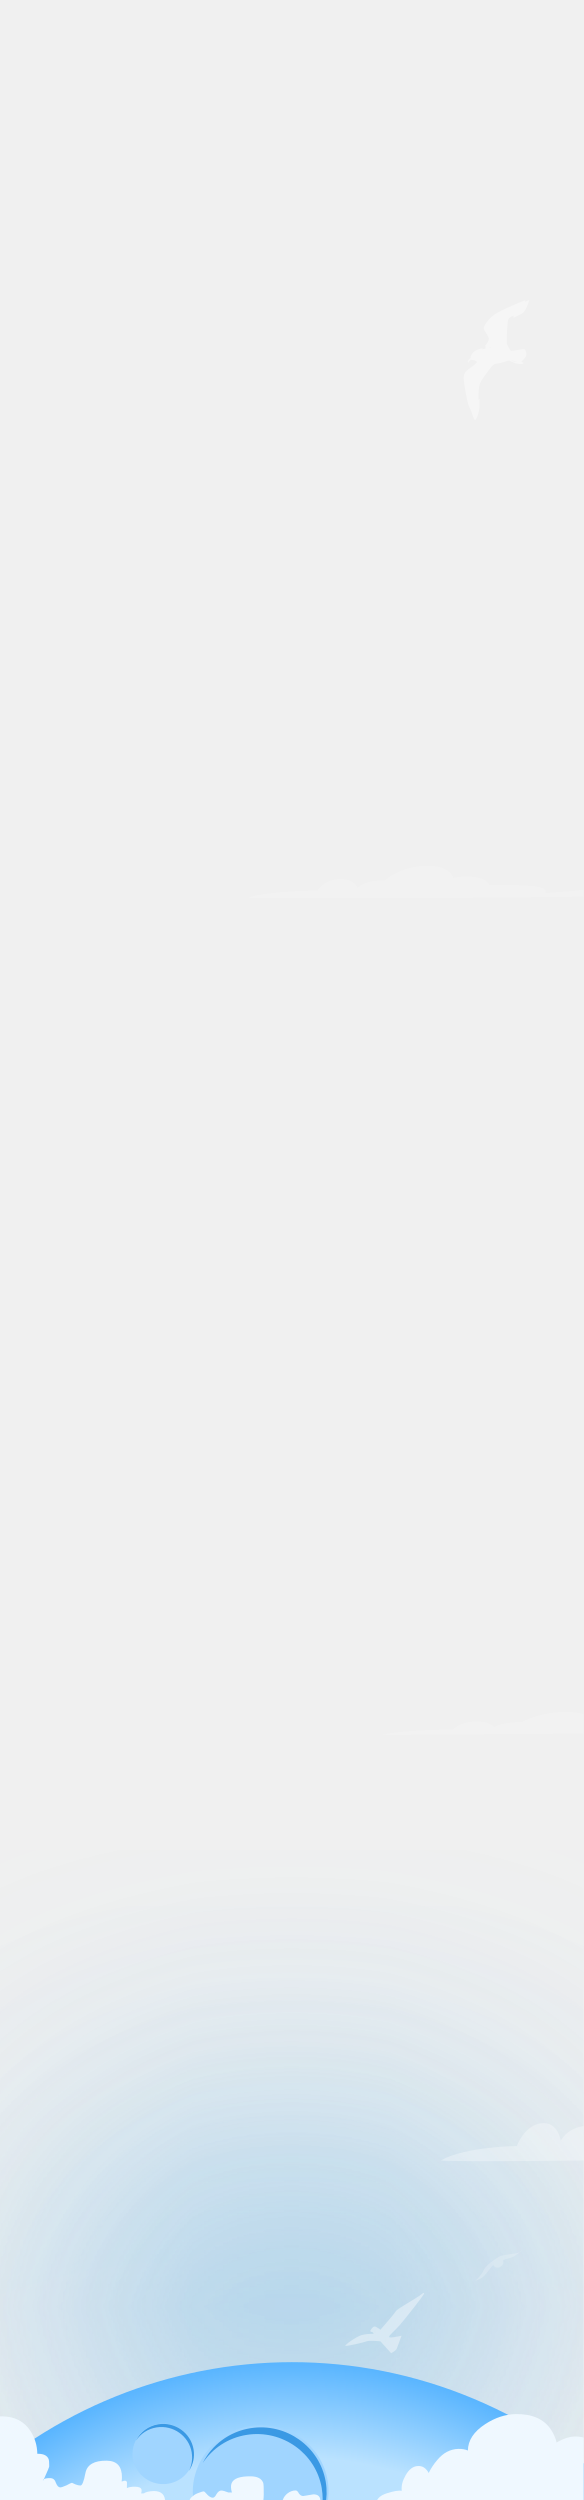
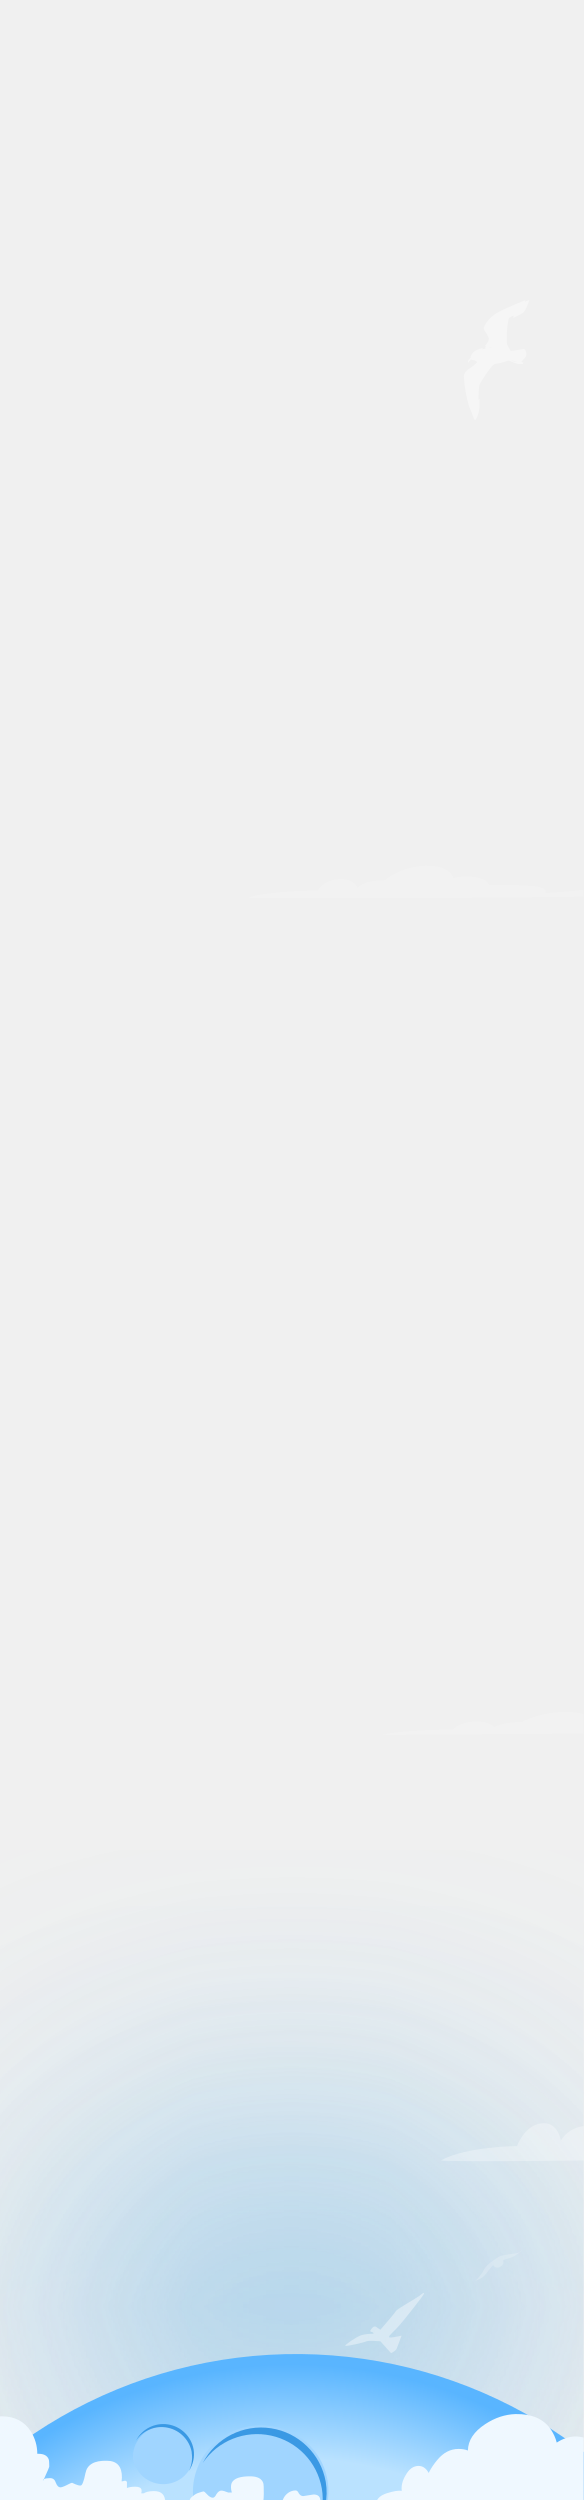
- <svg xmlns="http://www.w3.org/2000/svg" width="360" height="1542" viewBox="0 0 360 1542" fill="none">
-   <g clip-path="url(#clip0_6159_69394)">
-     <g opacity="0.3">
-       <path opacity="0.5" d="M236.022 1069.9C233.43 1070.45 456.452 1068.56 464.626 1067.49C472.801 1066.42 456.33 1064.38 448.156 1065.17C439.982 1065.97 423.176 1066.79 423.176 1066.79C423.176 1066.79 426.287 1064.38 413.843 1063.89C401.398 1063.41 387.642 1063.65 387.642 1063.65C387.642 1063.65 386.941 1061.3 379.072 1060.54C371.202 1059.75 365.072 1060.97 365.072 1060.97C365.072 1060.97 363.181 1055.6 347.229 1056.02C331.277 1056.45 321.943 1062.22 321.943 1062.22C321.943 1062.22 316.941 1062.09 311.817 1062.98C306.693 1063.86 304.863 1065.48 304.863 1065.48C304.863 1065.48 302.423 1061.42 292.754 1061.88C283.085 1062.34 279.639 1066.7 279.639 1066.7C279.639 1066.7 249.839 1066.97 236.022 1069.9Z" fill="white" />
-       <path opacity="0.5" d="M153.023 553.635C150.453 554.431 368.606 553.888 376.64 552.368C384.674 550.848 368.678 547.627 360.644 548.749C352.61 549.871 336.143 550.884 336.143 550.884C336.143 550.884 339.328 547.302 327.168 546.433C315.009 545.564 301.546 545.818 301.546 545.818C301.546 545.818 301.003 542.307 293.331 541.077C285.659 539.846 279.615 541.584 279.615 541.584C279.615 541.584 278.059 533.549 262.425 534.02C246.791 534.49 237.381 543.031 237.381 543.031C237.381 543.031 232.496 542.814 227.465 544.081C222.435 545.347 220.553 547.736 220.553 547.736C220.553 547.736 218.381 541.656 208.9 542.271C199.418 542.886 195.835 549.328 195.835 549.328C195.835 549.328 166.702 549.401 153.023 553.635Z" fill="white" />
+ <svg xmlns="http://www.w3.org/2000/svg" fill="none" viewBox="0 0 360 1542">
+   <g clip-path="url(#a)">
+     <g fill="#fff" opacity=".3">
+       <path d="M236 1069.9c-2.6.5 220.5-1.3 228.6-2.4 8.2-1-8.3-3.1-16.4-2.3-8.2.8-25 1.6-25 1.6s3-2.4-9.4-3c-12.4-.4-26.2-.1-26.2-.1s-.7-2.4-8.5-3.2c-7.9-.8-14 .5-14 .5s-2-5.4-17.9-5c-16 .5-25.3 6.2-25.3 6.2s-5-.1-10 .8c-5.2.9-7 2.5-7 2.5s-2.5-4-12.1-3.6c-9.7.4-13.2 4.8-13.2 4.8s-29.8.3-43.6 3.2ZM153 553.6c-2.5.8 215.6.3 223.6-1.2 8-1.6-8-4.8-16-3.7-8 1.2-24.5 2.2-24.5 2.2s3.2-3.6-9-4.5c-12-.8-25.6-.6-25.6-.6s-.5-3.5-8.2-4.7c-7.6-1.3-13.7.5-13.7.5s-1.5-8-17.2-7.6c-15.6.5-25 9-25 9s-4.9-.2-10 1c-5 1.3-6.8 3.7-6.8 3.7s-2.2-6-11.7-5.4c-9.5.6-13 7-13 7s-29.2.1-42.9 4.3Z" opacity=".5" />
    </g>
-     <g opacity="0.8" filter="url(#filter0_f_6159_69394)">
-       <path d="M493.958 1908.15C582.61 1734.75 513.913 1522.32 340.518 1433.67C167.124 1345.02 -45.306 1413.71 -133.958 1587.11C-222.61 1760.5 -153.913 1972.93 19.481 2061.58C192.875 2150.24 405.306 2081.54 493.958 1908.15Z" fill="#0284D8" />
+     <g filter="url(#b)" opacity=".8">
+       <path fill="#0284D8" d="M494 1908.2a352.6 352.6 0 1 0-628-321 352.6 352.6 0 0 0 628 321Z" />
    </g>
-     <g opacity="0.4" filter="url(#filter1_f_6159_69394)">
-       <path d="M463.188 1892.41C543.151 1736.01 481.187 1544.4 324.787 1464.44C168.387 1384.48 -23.223 1446.44 -103.186 1602.84C-183.15 1759.24 -121.185 1950.85 35.215 2030.81C191.614 2110.78 383.225 2048.81 463.188 1892.41Z" fill="#B0E0FF" />
+     <g filter="url(#c)" opacity=".4">
+       <path fill="#B0E0FF" d="M463.2 1892.4a318 318 0 1 0-566.4-289.6 318 318 0 0 0 566.4 289.6Z" />
    </g>
-     <path d="M438.721 1879.9C511.776 1737.02 455.165 1561.96 312.278 1488.91C169.39 1415.85 -5.666 1472.46 -78.721 1615.35C-151.775 1758.24 -95.165 1933.29 47.723 2006.35C190.61 2079.4 365.666 2022.79 438.721 1879.9Z" fill="url(#paint0_radial_6159_69394)" />
-     <path d="M122.393 1553.17C113.19 1532.51 122.922 1508.43 144.131 1499.37C165.339 1490.32 189.993 1499.72 199.196 1520.38C208.399 1541.04 198.667 1565.12 177.458 1574.18C156.25 1583.23 131.596 1573.83 122.393 1553.17Z" fill="#A0D5FF" />
-     <path d="M198.498 1534.86C194.821 1513.1 174.022 1498.34 152.078 1501.84C140.54 1503.69 131.031 1510.23 125.061 1519.15C130.64 1508.13 141.23 1499.84 154.486 1497.72C176.464 1494.21 197.234 1509.02 200.905 1530.74C202.652 1541.08 200.185 1551.11 194.781 1559.2C198.457 1551.94 199.929 1543.54 198.469 1534.9L198.498 1534.86Z" fill="#3A99E4" />
-     <path d="M103.715 1531.96C114 1530.3 120.981 1520.7 119.286 1510.55C117.591 1500.39 107.854 1493.49 97.569 1495.15C87.284 1496.81 80.303 1506.41 81.998 1516.56C83.693 1526.72 93.43 1533.62 103.715 1531.96Z" fill="#A0D5FF" />
-     <path d="M118.261 1512.68C116.543 1502.52 106.803 1495.59 96.535 1497.23C91.144 1498.09 86.687 1501.14 83.903 1505.32C86.486 1500.16 91.475 1496.29 97.656 1495.3C107.923 1493.66 117.664 1500.59 119.381 1510.76C120.197 1515.59 119.05 1520.27 116.516 1524.07C118.237 1520.68 118.91 1516.73 118.232 1512.72L118.261 1512.68Z" fill="#3A99E4" />
-     <path opacity="0.1" d="M10.456 1832.75C-44.33 1780.24 -78.548 1714.32 -92.011 1645.09C-131.654 1750.6 -107.619 1874.23 -21.103 1957.17C94.742 2068.25 278.692 2064.36 389.744 1948.5C409.646 1927.74 425.786 1904.77 438.332 1880.47C304.676 1961.12 128.553 1945.92 10.479 1832.73L10.456 1832.75Z" fill="#0D7CD8" />
-     <path d="M-40.986 1521.7C-41.179 1521.84 -41.403 1521.98 -41.675 1522.14C-41.703 1521.82 -41.778 1521.51 -41.885 1521.23C-43.639 1517.14 -45.93 1515.07 -48.79 1515.03C-52.254 1514.99 -55.575 1516.07 -58.769 1518.27C-62.105 1520.48 -63.809 1523.01 -63.85 1525.87C-63.869 1527.22 -63.673 1529.11 -63.246 1531.51C-63.261 1532.56 -63.719 1533.54 -64.638 1534.43C-65.556 1535.32 -66.532 1535.75 -67.596 1535.74C-69.106 1535.72 -70.15 1535.4 -70.746 1534.79C-71.339 1534.04 -72.303 1533.64 -73.669 1533.62C-74.575 1533.61 -76.242 1534.63 -78.687 1536.71C-81.275 1538.78 -82.799 1539.81 -83.244 1539.8C-84.577 1538.58 -86.523 1537.95 -89.081 1537.91C-91.496 1537.88 -93.763 1538.59 -95.882 1540.07C-98.014 1541.39 -99.083 1542.8 -99.104 1544.31L-99.114 1544.99C-19.958 1544.05 46.946 1544.16 101.614 1545.35C101.765 1544.79 101.853 1544.13 101.865 1543.32C101.928 1538.81 99.624 1536.53 94.969 1536.46C91.964 1536.56 89.843 1537.07 88.623 1537.94L87.05 1537.92C87.365 1537.02 87.455 1536.27 87.304 1535.67C87.019 1534.46 85.757 1533.84 83.485 1533.81C81.213 1533.77 79.492 1534.05 78.276 1534.64L78.314 1531.92C78.475 1530.72 78.038 1530.11 76.99 1530.09C76.688 1530.09 76.161 1530.23 75.41 1530.52C75.267 1530.55 75.108 1530.54 74.965 1530.51C75.113 1530.16 75.203 1529.4 75.219 1528.26C75.317 1521.34 72.204 1517.84 65.88 1517.75C58.047 1517.64 53.656 1520.21 52.677 1525.45C51.699 1530.55 50.694 1533.09 49.629 1533.07C48.723 1533.06 47.678 1532.82 46.477 1532.35C45.278 1531.73 44.615 1531.42 44.456 1531.41C44.011 1531.41 42.875 1531.92 41.049 1532.94C39.082 1533.81 37.789 1534.24 37.185 1534.23C36.136 1534.22 35.244 1533.3 34.506 1531.48C33.93 1529.52 32.736 1528.52 30.941 1528.49C29.289 1528.47 28.014 1528.67 27.086 1529.12C27.131 1529.3 27.13 1529.44 27.08 1529.57L26.391 1530C26.586 1529.67 26.813 1529.37 27.087 1529.11C29.268 1524.31 30.354 1521.69 30.36 1521.26C30.391 1519.01 30.27 1517.5 29.978 1516.75C29.102 1514.62 27.02 1513.55 23.699 1513.5L23.016 1513.49C22.928 1508.44 21.563 1503.83 18.92 1499.67C15.096 1493.6 9.259 1490.52 1.442 1490.41C-5.93 1490.3 -12.284 1492.32 -17.618 1496.46C-23.241 1500.74 -26.117 1506.34 -26.214 1513.26C-26.255 1516.11 -25.995 1519.12 -25.436 1522.28L-25.658 1522.28C-26.09 1521.37 -26.541 1520.62 -26.977 1520.01C-28.011 1518.95 -29.37 1518.4 -31.023 1518.38C-34.486 1518.33 -37.807 1519.41 -41.001 1521.62M162.674 1538.33C162.727 1534.57 162.617 1532.24 162.328 1531.35C161.315 1528.78 158.775 1527.45 154.708 1527.4C148.082 1527.3 144.153 1528.68 142.905 1531.52C142.28 1533.02 142.332 1534.97 143.045 1537.38L140.789 1537.34C138.845 1536.57 137.421 1536.17 136.515 1536.16C135.466 1536.14 134.471 1536.87 133.544 1538.37C132.776 1539.87 132.003 1540.6 131.256 1540.59C130.207 1540.58 129.088 1539.96 127.897 1538.73C126.708 1537.37 125.971 1536.67 125.669 1536.67C125.225 1536.66 124.235 1536.95 122.717 1537.53C121.056 1538.11 119.839 1538.78 119.082 1539.51C117.558 1540.54 116.794 1541.74 116.775 1543.09C116.695 1544.21 116.604 1545.04 116.517 1545.56C123.141 1545.83 138.189 1545.9 161.68 1545.75C162.309 1543.97 162.646 1541.48 162.691 1538.32M182.348 1536.12C180.537 1536.09 178.795 1536.75 177.124 1538.08C174.904 1539.95 173.804 1542.49 173.854 1545.7C180.943 1545.61 188.62 1545.49 196.887 1545.34C197.349 1544.08 197.6 1543.18 197.608 1542.64C197.646 1539.92 196.235 1538.55 193.375 1538.51C189.297 1539.2 187.195 1539.55 187.036 1539.55C185.987 1539.54 185.089 1539 184.341 1537.94C183.754 1536.73 183.079 1536.11 182.333 1536.1L182.348 1536.12Z" fill="#EFF8FF" />
-     <path d="M445.839 1541.78C445.839 1542.87 446.502 1543.53 447.826 1543.76L448.955 1543.48H460.072C461.548 1543.22 462.287 1542.51 462.287 1541.39C462.287 1538.53 459.54 1537.49 454.058 1538.28C451.973 1538.58 450.084 1539.09 448.38 1539.8C446.675 1540.51 445.829 1541.17 445.829 1541.78M398.452 1512.06C398.452 1508.41 397.866 1505.34 396.693 1502.85C394.348 1497.91 389.984 1495.5 383.579 1495.62C379.041 1495.74 374.688 1497.32 370.53 1500.37C368.066 1502.14 366.231 1504.12 365.026 1506.3C362.453 1503.89 358.957 1502.75 354.528 1502.85C351.423 1502.89 347.982 1503.95 344.204 1506.02C343.9 1506.21 343.617 1506.4 343.357 1506.58C342.673 1503.84 341.544 1501.21 339.948 1498.73C335.519 1492.06 328.223 1488.82 318.04 1489.01C311.646 1489.16 305.382 1491.23 299.259 1495.22C292.224 1499.82 288.663 1505.24 288.587 1511.49C287.035 1510.78 285.102 1510.44 282.801 1510.47C277.84 1510.58 273.508 1512.83 269.806 1517.2C267.57 1519.79 265.778 1522.51 264.411 1525.34C262.782 1522.29 260.535 1520.85 257.658 1521.05C254.781 1521.2 252.306 1523.08 250.222 1526.7C248.257 1530.05 247.442 1533.27 247.779 1536.36C245.846 1535.98 242.709 1536.51 238.356 1537.94C234.002 1539.37 231.885 1541.72 232.005 1545C242.448 1544.92 256.442 1544.7 273.997 1544.32C291.508 1543.98 313.155 1543.96 338.917 1544.26C364.646 1544.6 384.98 1544.66 399.918 1544.44C414.856 1544.21 428.079 1544.01 439.586 1543.81C441.475 1540.46 440.683 1538.16 437.198 1536.91C433.713 1535.64 431.412 1535.26 430.272 1535.79C429.208 1536.28 428.665 1536.53 428.622 1536.53C428.47 1536.53 428.361 1536.5 428.285 1536.47V1536.35C428.133 1534.4 427.753 1532.7 427.145 1531.27C426.005 1528.45 423.758 1527.08 420.393 1527.14C418.156 1527.18 416.365 1527.76 414.997 1528.89C414.66 1526.53 414.009 1524.45 413.065 1522.68C410.644 1518.16 406.41 1515.96 400.352 1516.07C399.592 1516.03 398.854 1516.07 398.137 1516.18C398.322 1515.01 398.42 1513.64 398.42 1512.05M474.435 1543.02C474.695 1542.76 474.836 1542.34 474.836 1541.78C474.836 1540.54 473.718 1539.82 471.493 1539.63C469.256 1539.44 468.149 1540.16 468.149 1541.78C468.149 1542.23 468.247 1542.59 468.431 1542.85C468.92 1543.45 469.94 1543.76 471.493 1543.76C473.045 1543.76 473.957 1543.51 474.446 1543.02H474.435Z" fill="#EFF8FF" />
-     <path opacity="0.3" d="M392.945 1293.05C409.886 1291.96 410.676 1307.8 410.68 1307.88C410.68 1307.88 411.717 1307.34 413.469 1306.83C413.47 1306.81 413.472 1306.8 413.473 1306.78C414.814 1306.41 416.502 1306.07 418.441 1305.97C418.489 1305.97 418.537 1305.97 418.586 1305.96C418.656 1305.96 418.726 1305.96 418.797 1305.95C420.849 1305.87 423.172 1306.06 425.62 1306.78C433.682 1309.17 433.996 1315.94 434.003 1316.11C434.101 1316.11 434.264 1316.11 434.487 1316.1C437.118 1316.02 450.026 1315.74 461.734 1317.21C474.499 1318.71 471.17 1325.51 470.984 1325.87C472.537 1325.68 489.339 1323.59 497.74 1321.5C499.117 1321.14 500.694 1320.99 502.34 1321H502.449C511.338 1321.07 522.251 1325.93 514.723 1328.53C512.875 1329.16 501.26 1329.78 484.029 1330.33C483.768 1330.34 483.506 1330.35 483.243 1330.36C482.148 1330.39 481.032 1330.43 479.894 1330.46C477.705 1330.53 475.439 1330.59 473.101 1330.66C472.537 1330.67 471.969 1330.69 471.397 1330.7C469.407 1330.76 467.367 1330.81 465.284 1330.86C464.405 1330.89 463.518 1330.91 462.624 1330.93C460.399 1330.99 458.129 1331.04 455.816 1331.09C452.606 1331.17 449.315 1331.24 445.959 1331.31C445.52 1331.32 445.081 1331.33 444.64 1331.34C372.216 1332.84 270.124 1333.57 272.026 1332.48C287.396 1323.91 318.782 1323.69 318.782 1323.69C318.801 1323.64 323.425 1310.84 333.829 1309.64C344.222 1308.43 345.857 1320.32 345.867 1320.4C345.879 1320.38 348.246 1315.67 353.821 1313.15C359.379 1310.64 364.618 1311.06 364.677 1311.06C364.71 1311.01 375.988 1294.04 392.945 1293.05Z" fill="white" />
-     <path opacity="0.4" d="M244.204 1425.51C243.648 1426.63 237.594 1433.63 234.637 1436.99C234.289 1436.7 233.281 1435.95 232.028 1435.25C230.463 1434.39 229.419 1435.95 228.723 1436.99C228.028 1438.04 228.549 1438.21 229.419 1438.39C230.115 1438.53 230.405 1439.14 230.463 1439.43C229.013 1439.43 225.488 1439.6 222.983 1440.3C219.852 1441.17 212.199 1446.56 213.068 1446.91C213.938 1447.26 224.375 1444.82 226.114 1444.13C227.506 1443.57 232.376 1443.89 234.637 1444.13L241.247 1451.43C242.233 1450.97 244.309 1449.76 244.726 1448.65C245.144 1447.54 246.871 1442.85 247.683 1440.65C245.306 1441.23 240.447 1442.21 240.03 1441.52C239.508 1440.65 243.335 1437.86 246.639 1434.04C249.944 1430.21 261.946 1415.08 261.599 1414.56C261.251 1414.03 261.077 1414.21 258.815 1415.95C256.554 1417.69 244.9 1424.12 244.204 1425.51Z" fill="white" />
-     <path opacity="0.2" d="M298.24 1400.46C299.664 1397.25 303.934 1394.58 306.425 1392.8C308.916 1391.02 311.941 1390.67 316.745 1390.14C318.565 1389.93 319.765 1389.56 320.531 1389.17C321.028 1388.73 321.437 1388.32 321.728 1388C321.696 1388.28 321.382 1388.74 320.531 1389.17C318.997 1390.55 316.619 1392.27 314.254 1392.8C311.123 1393.52 310.221 1394.17 310.162 1394.41C310.577 1395.06 310.874 1396.72 308.738 1398.14C306.603 1399.57 304.765 1398.02 304.112 1397.07C302.867 1398.56 300.162 1401.81 299.308 1402.95C297.44 1405.44 294.798 1406.05 293.077 1406.89C294.45 1405.67 297.15 1402.91 298.24 1400.46Z" fill="white" />
-     <path opacity="0.4" fill-rule="evenodd" clip-rule="evenodd" d="M298.955 213.537C298.955 213.537 301.675 210.693 301.527 208.662C301.526 208.653 301.525 208.643 301.524 208.633C301.05 207.25 299.982 205.598 299.264 204.487L299.264 204.487C298.906 203.934 298.636 203.515 298.568 203.331C298.538 203.25 298.552 203.09 298.611 202.865C298.504 202.69 298.43 202.557 298.402 202.476C298.168 201.838 300.709 196.261 306.684 192.935C312.66 189.608 324.057 185.091 324.057 185.091C324.057 185.091 323.932 185.51 323.711 186.155C325.408 185.443 326.504 185 326.504 185C326.504 185 324.75 191.042 322.721 192.79C321.751 193.65 320.349 194.304 319.048 194.91C318.184 195.313 317.364 195.696 316.744 196.104C316.694 195.502 316.716 195.018 316.787 194.604C315.448 195.225 314.227 195.807 313.739 196.528C312.914 197.748 312.364 207.981 312.631 211.714C312.66 211.952 312.695 212.134 312.737 212.25C313.145 213.402 314.468 215.477 315.112 216.455C316.311 216.358 318.03 216.059 319.593 215.787C321.35 215.482 322.91 215.21 323.313 215.298C323.871 215.42 324.517 216.629 324.621 217.803C324.653 218.064 324.66 218.325 324.634 218.574C324.662 219.144 324.557 219.695 324.246 220.099C323.554 221.001 322.385 222.349 321.47 223.145C321.695 223.166 321.876 223.192 321.993 223.226C322.024 223.235 322.055 223.243 322.085 223.252L322.173 223.278C322.739 223.439 323.102 223.543 322.615 223.699C322.188 223.836 321.864 223.843 321.749 223.84C321.95 223.851 322.756 223.914 322.774 224.192C322.797 224.414 322.575 224.433 322.319 224.455C322.176 224.467 322.023 224.481 321.895 224.53C321.538 224.669 319.077 224.445 318.052 224.1C317.514 223.934 316.426 223.446 315.438 223.003C314.885 222.755 314.364 222.522 313.989 222.367C313.35 222.484 312.494 222.725 311.216 223.182C309.761 223.701 307.442 224.197 305.139 224.526C304.573 224.822 303.985 225.204 303.583 225.673C302.709 226.706 297.907 232.776 296.24 236.125C296.059 236.506 295.924 236.848 295.845 237.137C295.254 239.316 295.074 243.105 295.098 246.784C295.312 246.478 295.521 246.163 295.721 245.846C295.727 247.134 295.75 248.449 295.801 249.674C295.981 254.105 293.495 259.385 293.186 258.978C293.142 258.919 293.073 258.76 292.982 258.524C292.774 258.872 292.615 259.034 292.552 258.949C292.439 258.801 292.167 258.011 291.802 256.952C291.166 255.108 290.249 252.45 289.412 250.962C288.096 248.619 285.87 235.125 286.007 232.617C286.018 232.438 286.038 232.264 286.065 232.094C286.329 229.753 288.076 228.192 290.951 226.269C292.687 225.108 293.76 223.966 294.354 223.213C294.078 223.071 293.829 222.935 293.615 222.813L293.624 222.815C293.043 222.498 292.662 222.26 292.6 222.216C292.563 222.151 292.325 222.134 292.014 222.112C291.509 222.076 290.813 222.026 290.478 221.734C290.058 222.223 289.61 222.694 289.423 222.89C289.383 222.933 289.354 222.962 289.341 222.977C289.3 223.022 289.251 223.059 289.203 223.097C289.081 223.191 288.961 223.284 288.965 223.488C288.97 223.775 288.63 223.867 288.558 223.115C288.495 222.458 289.787 221.138 290.282 220.643C290.282 220.602 290.285 220.56 290.293 220.515C290.293 220.515 290.082 219.897 290.907 218.655C290.903 218.623 290.9 218.591 290.897 218.559C291.129 218.205 291.478 217.781 291.945 217.287C292.894 216.327 294.501 215.629 296.096 215.119C296.126 215.13 296.156 215.142 296.187 215.156C296.686 215.001 297.182 214.865 297.654 214.749C297.577 214.953 297.508 215.195 297.534 215.419C298.504 215.171 299.377 215.001 299.966 214.893L299.134 214.677C299.134 214.677 299.469 214.325 299.9 213.778L298.955 213.537ZM315.337 222.284C316.085 222.65 316.799 222.992 317.21 223.024C317.534 223.041 318.063 223.047 318.657 223.054L318.658 223.054L318.659 223.054L318.998 223.058C318.528 222.959 318.016 222.83 317.532 222.709C316.831 222.532 316.189 222.371 315.819 222.335C315.655 222.315 315.498 222.297 315.337 222.284ZM302.155 214.353L303.541 214.707C302.915 214.694 302.334 214.691 301.841 214.701C301.942 214.597 302.048 214.481 302.155 214.353Z" fill="white" />
+     <path fill="url(#d)" d="M438.7 1879.9a290.6 290.6 0 1 0-517.4-264.5 290.6 290.6 0 0 0 517.4 264.5Z" />
+     <path fill="#A0D5FF" d="M122.4 1553.2a40.6 40.6 0 0 1 21.7-53.8c21.2-9 45.9.3 55.1 21a40.6 40.6 0 0 1-21.7 53.8c-21.3 9-45.9-.4-55.1-21Z" />
+     <path fill="#3A99E4" d="M198.5 1534.9a40.5 40.5 0 0 0-73.4-15.8 40.5 40.5 0 0 1 75.8 11.6 39.2 39.2 0 0 1-6.1 28.5 39 39 0 0 0 3.7-24.3Z" />
+     <path fill="#A0D5FF" d="M103.7 1532a18.7 18.7 0 0 0 15.6-21.5 19 19 0 0 0-37.3 6 19 19 0 0 0 21.7 15.5Z" />
+     <path fill="#3A99E4" d="M118.3 1512.7a19 19 0 0 0-34.4-7.4 19 19 0 0 1 35.5 5.4c.8 4.9-.4 9.6-2.9 13.4 1.7-3.4 2.4-7.4 1.7-11.4Z" />
+     <path fill="#EFF8FF" d="m-41 1521.7-.7.4c0-.3 0-.6-.2-.9-1.7-4-4-6.1-6.9-6.2a17 17 0 0 0-10 3.3c-3.3 2.2-5 4.7-5 7.6 0 1.3.1 3.2.6 5.6 0 1-.5 2-1.4 3-1 .8-2 1.3-3 1.2-1.5 0-2.6-.3-3.1-1-.6-.7-1.6-1-3-1-.9 0-2.5 1-5 3-2.6 2-4.1 3.1-4.5 3.1-1.4-1.2-3.3-1.8-5.9-1.9-2.4 0-4.7.7-6.8 2.2-2.1 1.3-3.2 2.7-3.2 4.2v.7c79.1-1 146-.8 200.7.3.2-.5.3-1.2.3-2 0-4.5-2.3-6.8-7-6.8-3 0-5 .6-6.3 1.4h-1.5a4 4 0 0 0 .2-2.2c-.3-1.2-1.5-1.9-3.8-1.9s-4 .3-5.2.8v-2.7c.2-1.2-.3-1.8-1.3-1.8l-1.6.4H75l.2-2.2c.1-7-3-10.5-9.3-10.5-7.9-.2-12.2 2.4-13.2 7.7-1 5-2 7.6-3 7.6s-2-.3-3.2-.8l-2-.9c-.5 0-1.6.5-3.5 1.5-2 1-3.2 1.3-3.8 1.3-1 0-2-.9-2.7-2.7-.6-2-1.8-3-3.6-3-1.6 0-2.9.2-3.8.6v.5l-.7.4.7-.9c2.2-4.8 3.3-7.4 3.3-7.8 0-2.3-.1-3.8-.4-4.5-.9-2.2-3-3.3-6.3-3.3H23c0-5-1.4-9.7-4-13.8-3.9-6.1-9.7-9.2-17.6-9.3-7.3-.1-13.7 2-19 6a20.5 20.5 0 0 0-8.6 16.9c0 2.8.2 5.8.8 9h-.3c-.4-1-.8-1.7-1.3-2.3-1-1-2.4-1.6-4-1.6-3.5 0-6.8 1-10 3.2m203.7 16.7c0-3.7 0-6-.4-7-1-2.5-3.5-3.8-7.6-3.9-6.6-.1-10.5 1.3-11.8 4.1-.6 1.5-.6 3.5.1 5.9h-2.2c-2-.8-3.4-1.2-4.3-1.2-1 0-2 .7-3 2.2-.7 1.5-1.5 2.2-2.2 2.2-1 0-2.2-.6-3.4-1.9-1.2-1.3-2-2-2.2-2-.5 0-1.5.3-3 .8a10 10 0 0 0-3.6 2c-1.5 1-2.3 2.2-2.3 3.6l-.3 2.5c6.6.2 21.7.3 45.2.2.6-1.8 1-4.3 1-7.5m19.6-2.2a8 8 0 0 0-5.2 2 9.2 9.2 0 0 0-3.2 7.6c7 0 14.7-.2 23-.4.4-1.2.7-2.1.7-2.7 0-2.7-1.4-4-4.2-4l-6.4 1c-1 0-2-.6-2.7-1.7-.5-1.2-1.2-1.8-2-1.8ZM445.8 1541.8c0 1 .7 1.7 2 2l1.2-.3h11c1.5-.3 2.3-1 2.3-2.1 0-2.9-2.8-4-8.2-3.1-2.1.3-4 .8-5.7 1.5-1.7.7-2.6 1.4-2.6 2m-47.3-29.7c0-3.7-.6-6.8-1.8-9.3-2.4-4.9-6.7-7.3-13.1-7.2-4.6.1-9 1.7-13 4.8a18.3 18.3 0 0 0-5.6 5.9c-2.5-2.4-6-3.5-10.5-3.5a22.5 22.5 0 0 0-11.1 3.8c-.7-2.8-1.9-5.4-3.5-7.9-4.4-6.6-11.7-9.9-21.9-9.7-6.4.2-12.6 2.2-18.7 6.2-7 4.6-10.6 10-10.7 16.3-1.6-.7-3.5-1-5.8-1-5 0-9.3 2.3-13 6.7-2.2 2.6-4 5.3-5.4 8.1-1.6-3-3.9-4.5-6.7-4.3-3 .2-5.4 2-7.5 5.7-2 3.3-2.8 6.6-2.4 9.7-2-.4-5 .1-9.4 1.5-4.4 1.5-6.5 3.8-6.4 7.1 10.4 0 24.4-.3 42-.7 17.5-.3 39.2-.3 65 0 25.6.3 46 .4 61 .1l39.6-.6c1.9-3.3 1-5.6-2.4-6.9-3.5-1.3-5.8-1.6-7-1.1l-1.6.7h-.3v-.2c-.2-1.9-.5-3.6-1.2-5-1.1-2.8-3.3-4.2-6.7-4.2-2.2 0-4 .7-5.4 1.8-.3-2.4-1-4.5-2-6.2-2.4-4.5-6.6-6.7-12.6-6.6H398c.2-1 .3-2.5.3-4m76 31c.3-.3.4-.8.4-1.3 0-1.3-1-2-3.3-2.2-2.2-.2-3.4.6-3.4 2.2 0 .4.1.8.3 1 .5.7 1.5 1 3 1 1.6 0 2.6-.3 3-.8Z" />
+     <path fill="#fff" d="M393 1293c16.9-1 17.7 14.8 17.7 14.9 0 0 1-.6 2.8-1v-.1c1.3-.4 3-.7 5-.8h.3c2-.1 4.4 0 6.8.8 8 2.4 8.4 9.1 8.4 9.3h.5c2.6 0 15.5-.4 27.2 1.1 12.8 1.5 9.5 8.3 9.3 8.7 1.5-.2 18.3-2.3 26.7-4.4 1.4-.4 3-.5 4.6-.5h.1c9 0 19.9 5 12.3 7.5a276.6 276.6 0 0 1-31.5 1.9H480l-6.8.3h-1.7a1002.7 1002.7 0 0 1-25.4.6h-1.4c-72.4 1.5-174.5 2.3-172.6 1.2 15.4-8.6 46.8-8.8 46.8-8.8s4.6-12.9 15-14c10.4-1.3 12 10.6 12 10.7 0 0 2.4-4.7 8-7.3 5.6-2.5 10.8-2 10.9-2 0 0 11.3-17 28.2-18Z" opacity=".3" />
+     <path fill="#fff" d="M244.2 1425.5c-.6 1.1-6.6 8.1-9.6 11.5l-2.6-1.8c-1.5-.8-2.6.8-3.3 1.8-.7 1-.2 1.2.7 1.4.7.1 1 .7 1 1-1.4 0-5 .2-7.4.9-3.1.9-10.8 6.3-10 6.6 1 .4 11.4-2 13.1-2.8 1.4-.5 6.3-.2 8.5 0l6.6 7.3c1-.4 3.1-1.6 3.5-2.8l3-8c-2.4.6-7.3 1.6-7.7 1-.5-1 3.3-3.7 6.6-7.6 3.3-3.8 15.3-19 15-19.4-.3-.6-.5-.4-2.8 1.4-2.2 1.7-13.9 8.1-14.6 9.5Z" opacity=".4" />
+     <path fill="#fff" d="M298.2 1400.5c1.5-3.3 5.7-6 8.2-7.7 2.5-1.8 5.5-2.1 10.3-2.7 1.9-.2 3-.5 3.8-1l1.2-1.1c0 .3-.3.7-1.2 1.2-1.5 1.3-3.9 3-6.2 3.6-3.2.7-4 1.4-4.1 1.6.4.7.7 2.3-1.5 3.7-2.1 1.5-4 0-4.6-1-1.2 1.5-4 4.7-4.8 5.9-1.9 2.4-4.5 3-6.2 3.9 1.3-1.2 4-4 5.1-6.4Z" opacity=".2" />
+     <path fill="#fff" fill-rule="evenodd" d="M299 213.5s2.7-2.8 2.5-4.8c-.4-1.4-1.5-3.1-2.2-4.2-.4-.6-.7-1-.7-1.2v-.4l-.2-.4c-.2-.7 2.3-6.2 8.3-9.6 6-3.3 17.4-7.8 17.4-7.8l-.4 1 2.8-1.1s-1.8 6-3.8 7.8c-1 .8-2.4 1.5-3.7 2.1l-2.3 1.2v-1.5c-1.3.6-2.5 1.2-3 2a60.1 60.1 0 0 0-1 15.7c.4 1.1 1.8 3.2 2.4 4.2l4.5-.7c1.8-.3 3.3-.6 3.7-.5.6.1 1.2 1.3 1.3 2.5v.8c0 .5 0 1-.4 1.5a24 24 0 0 1-2.7 3l.5.1h.2c.5.2.9.3.4.5l-.9.1c.3 0 1 .1 1 .4.1.2-.1.2-.4.3h-.4c-.4.2-2.8 0-3.8-.4l-2.7-1.1-1.4-.6c-.6 0-1.5.3-2.8.8-1.4.5-3.8 1-6 1.3-.6.3-1.2.7-1.6 1.2a78.3 78.3 0 0 0-7.8 11.4c-.5 2.2-.7 6-.7 9.7l.6-1 .1 3.9c.2 4.4-2.3 9.7-2.6 9.3l-.2-.5c-.2.4-.4.5-.4.4-.2-.1-.4-.9-.8-2-.6-1.8-1.6-4.4-2.4-6a79.8 79.8 0 0 1-3.3-18.8c.2-2.3 2-4 4.9-5.8 1.7-1.2 2.8-2.3 3.4-3l-.8-.5-1-.6h-.6c-.5-.1-1.2-.2-1.5-.5l-1 1.2h-.2l-.1.2-.2.4c0 .3-.4.4-.4-.4-.1-.6 1.2-2 1.7-2.5 0 0-.2-.7.6-2l1-1.3c1-1 2.6-1.7 4.2-2.2l1.6-.4-.2.7 2.5-.5-.9-.2.8-1-1-.2Zm16.3 8.8a7 7 0 0 0 2 .7h1.7l-1.5-.3a15 15 0 0 0-2.2-.4Zm-13.1-8 1.3.4h-1.7l.4-.3Z" clip-rule="evenodd" opacity=".4" />
  </g>
  <defs>
-     <filter id="filter0_f_6159_69394" x="-426.288" y="1141.34" width="1212.58" height="1212.58" filterUnits="userSpaceOnUse" color-interpolation-filters="sRGB">
+     <filter id="b" width="1212.6" height="1212.6" x="-426.3" y="1141.3" color-interpolation-filters="sRGB" filterUnits="userSpaceOnUse">
      <feFlood flood-opacity="0" result="BackgroundImageFix" />
-       <feBlend mode="normal" in="SourceGraphic" in2="BackgroundImageFix" result="shape" />
-       <feGaussianBlur stdDeviation="126.8" result="effect1_foregroundBlur_6159_69394" />
+       <feBlend in="SourceGraphic" in2="BackgroundImageFix" result="shape" />
+       <feGaussianBlur result="effect1_foregroundBlur_6159_69394" stdDeviation="126.8" />
    </filter>
-     <filter id="filter1_f_6159_69394" x="-391.721" y="1175.91" width="1143.44" height="1143.44" filterUnits="userSpaceOnUse" color-interpolation-filters="sRGB">
+     <filter id="c" width="1143.4" height="1143.4" x="-391.7" y="1175.9" color-interpolation-filters="sRGB" filterUnits="userSpaceOnUse">
      <feFlood flood-opacity="0" result="BackgroundImageFix" />
-       <feBlend mode="normal" in="SourceGraphic" in2="BackgroundImageFix" result="shape" />
-       <feGaussianBlur stdDeviation="126.8" result="effect1_foregroundBlur_6159_69394" />
+       <feBlend in="SourceGraphic" in2="BackgroundImageFix" result="shape" />
+       <feGaussianBlur result="effect1_foregroundBlur_6159_69394" stdDeviation="126.8" />
    </filter>
-     <radialGradient id="paint0_radial_6159_69394" cx="0" cy="0" r="1" gradientUnits="userSpaceOnUse" gradientTransform="translate(180 1747.63) rotate(27.0795) scale(290.575)">
-       <stop offset="0.798" stop-color="#BAE2FF" />
+     <radialGradient id="d" cx="0" cy="0" r="1" gradientTransform="rotate(27.1 -3538.6 1247.5) scale(290.575)" gradientUnits="userSpaceOnUse">
+       <stop offset=".8" stop-color="#BAE2FF" />
      <stop offset="1" stop-color="#59B5FF" />
    </radialGradient>
-     <clipPath id="clip0_6159_69394">
-       <rect width="360" height="1542" fill="white" />
+     <clipPath id="a">
+       <path fill="#fff" d="M0 0h360v1542H0z" />
    </clipPath>
  </defs>
</svg>
